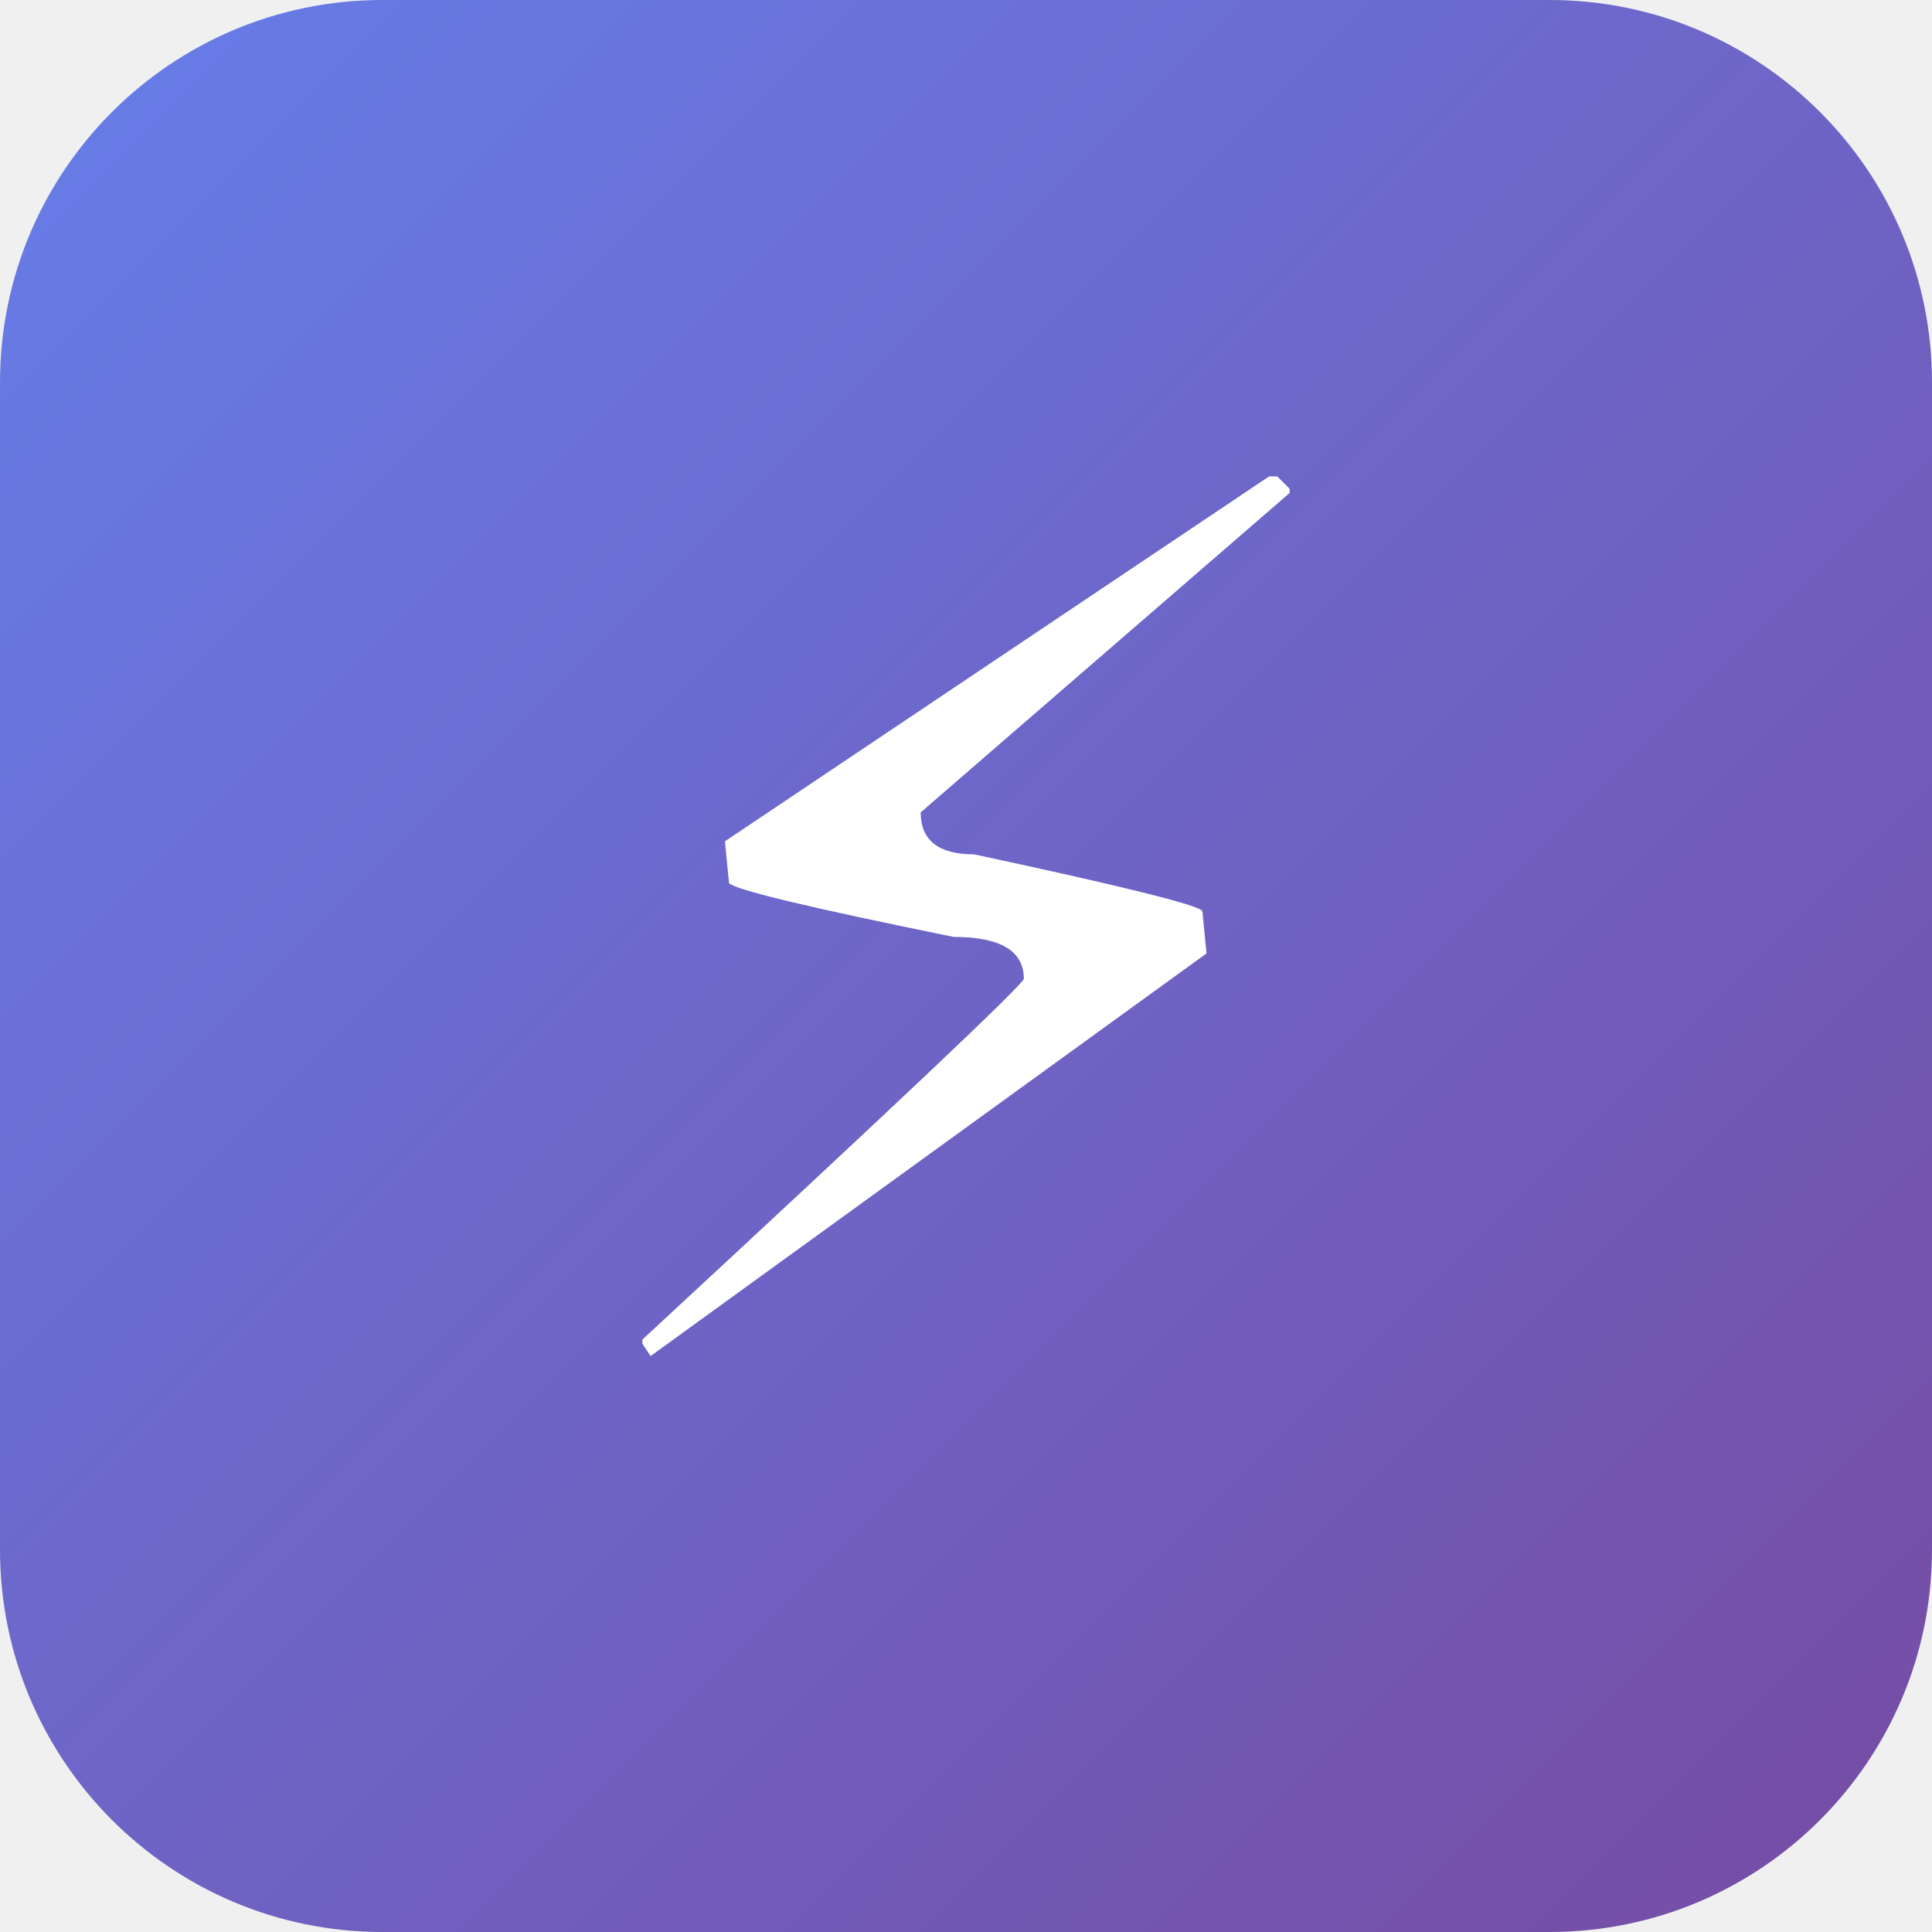
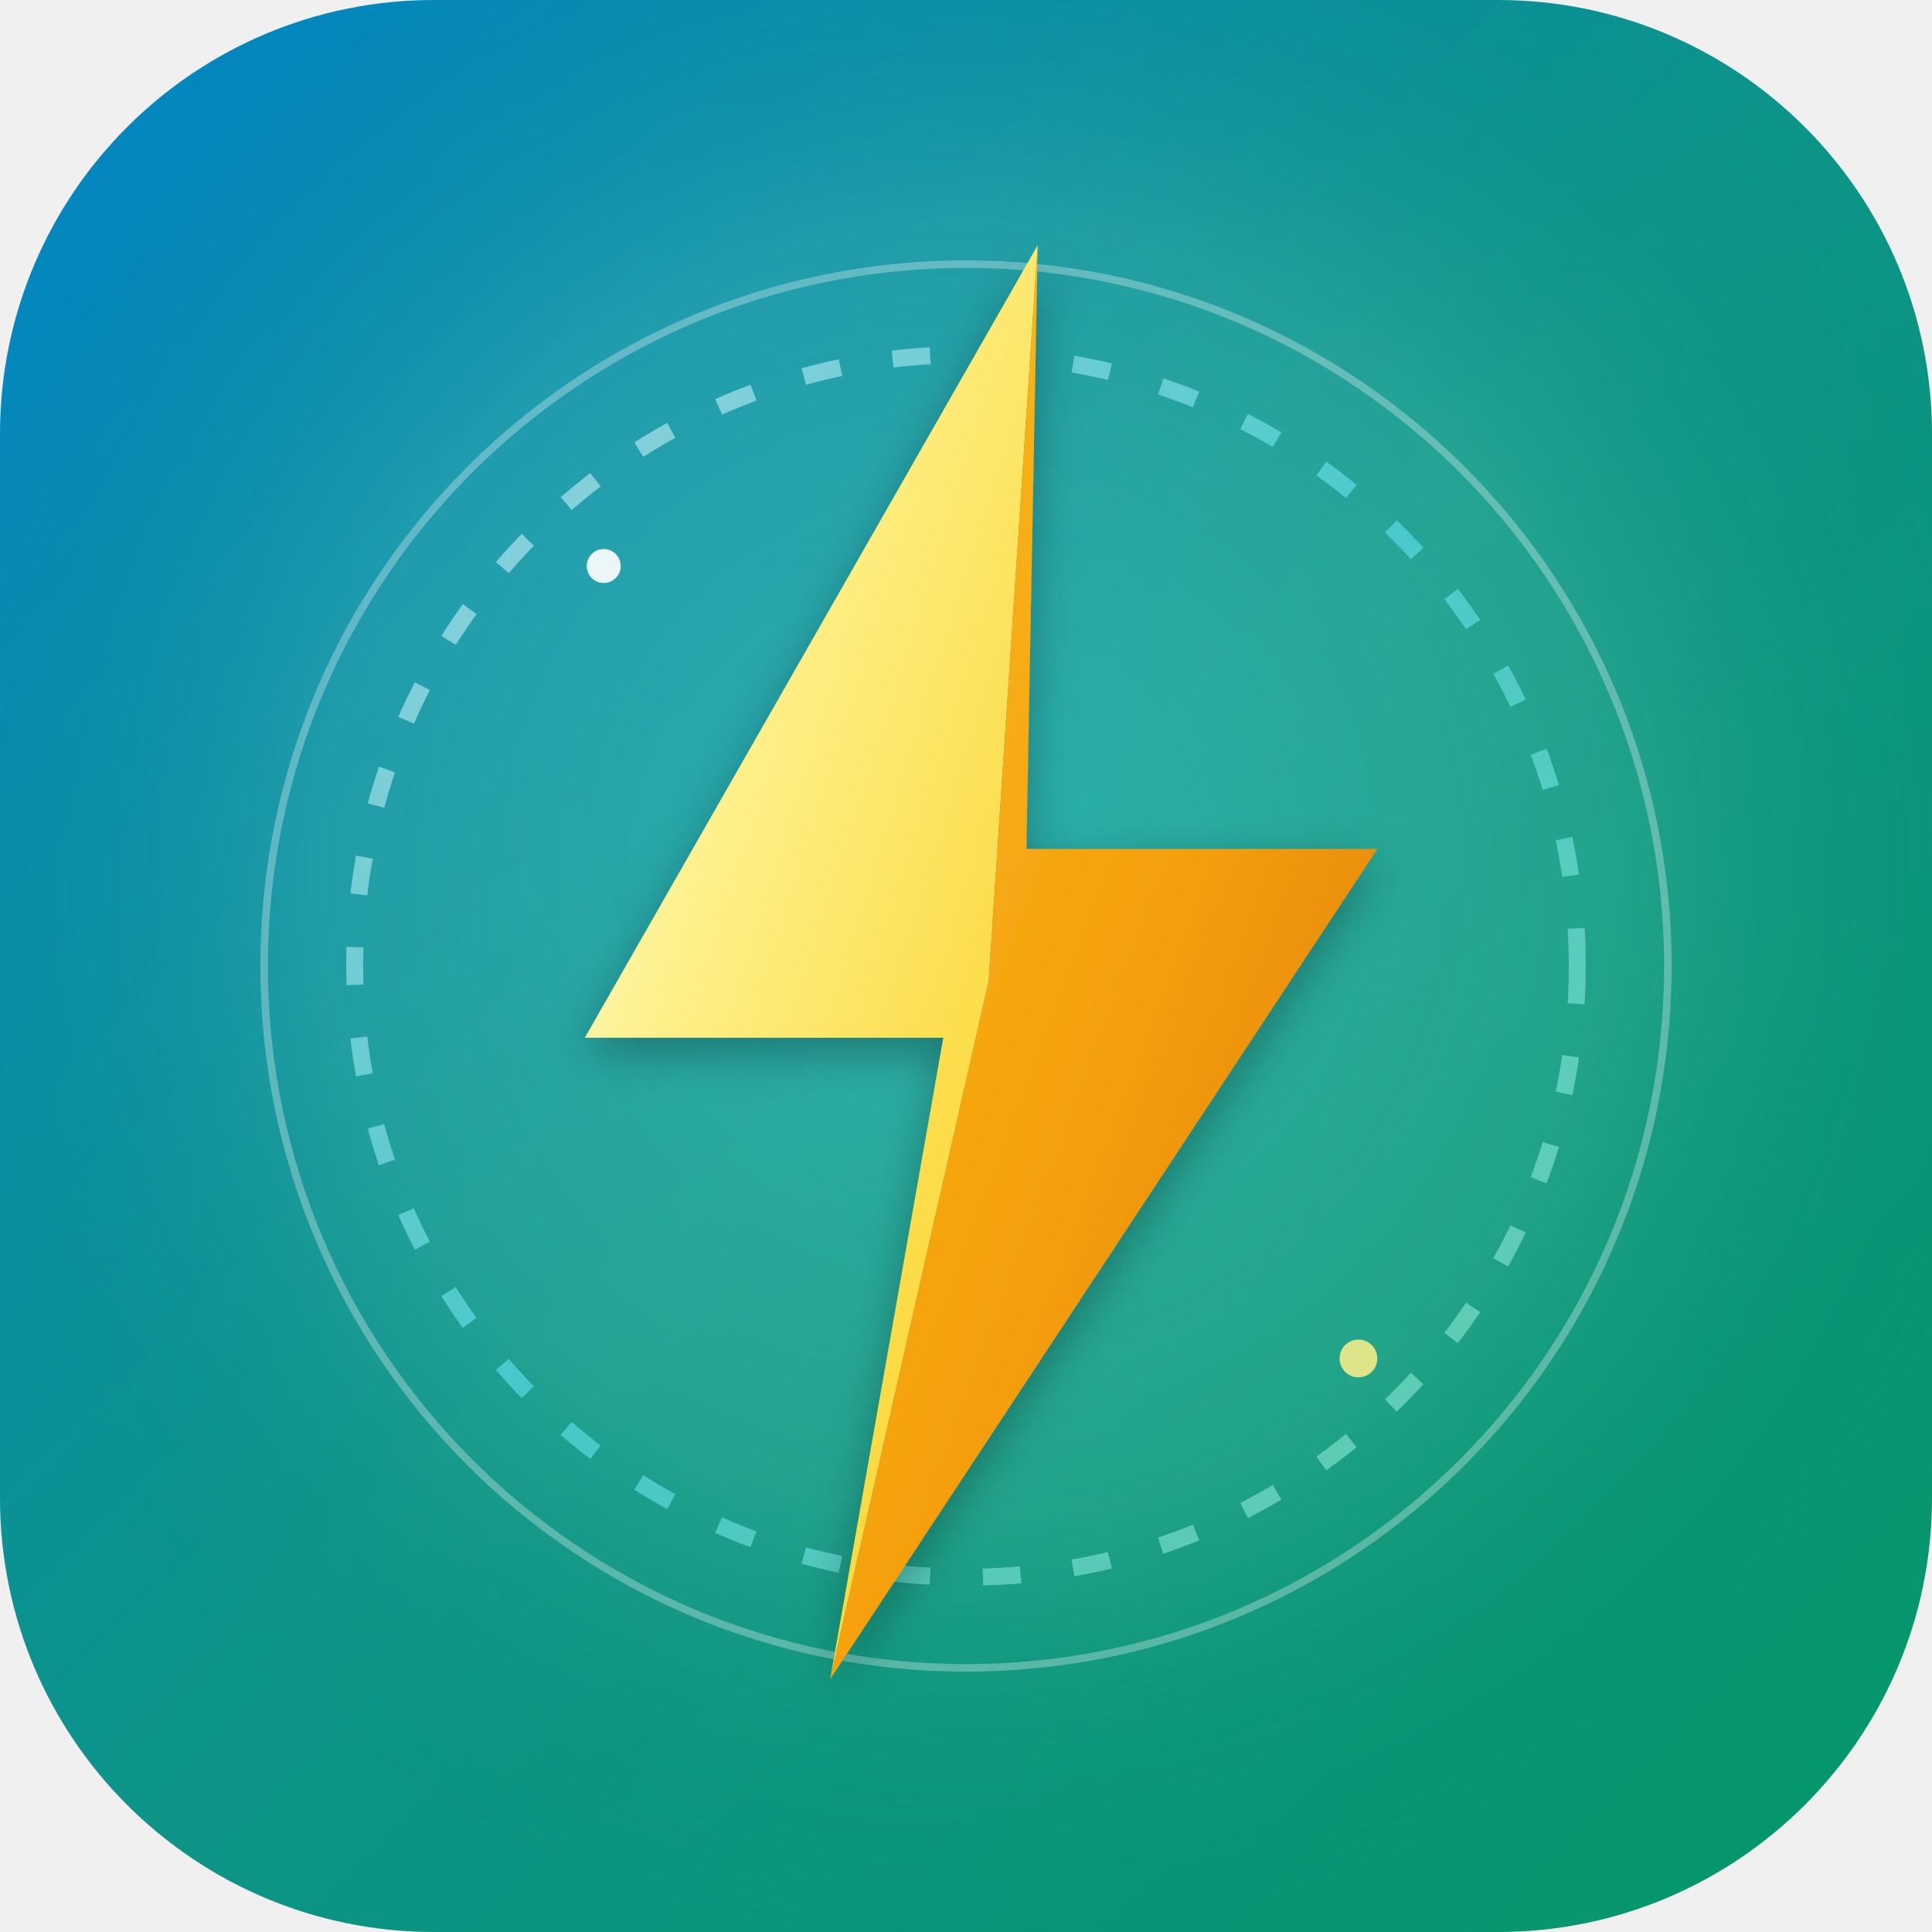
- <svg xmlns="http://www.w3.org/2000/svg" version="1.1" width="192" height="192" viewBox="0 0 192 192">
+ <svg xmlns="http://www.w3.org/2000/svg" viewBox="0 0 512 512" width="192" height="192">
  <defs>
-     <linearGradient id="bg" x1="0%" y1="0%" x2="100%" y2="100%">
-       <stop offset="0%" style="stop-color:#667eea;stop-opacity:1" />
-       <stop offset="100%" style="stop-color:#764ba2;stop-opacity:1" />
+     <linearGradient id="customBgGrad192" x1="0%" y1="0%" x2="100%" y2="100%">
+       <stop offset="0%" stop-color="#0284c7" />
+       <stop offset="50%" stop-color="#0d9488" />
+       <stop offset="100%" stop-color="#059669" />
    </linearGradient>
+     <radialGradient id="customRadialGlow192" cx="50%" cy="45%" r="55%">
+       <stop offset="0%" stop-color="#67e8f9" stop-opacity="0.32" />
+       <stop offset="60%" stop-color="#a7f3d0" stop-opacity="0.15" />
+       <stop offset="100%" stop-color="#047857" stop-opacity="0" />
+     </radialGradient>
+     <linearGradient id="customFacetLeft192" x1="0%" y1="0%" x2="100%" y2="100%">
+       <stop offset="0%" stop-color="#ffffff" />
+       <stop offset="35%" stop-color="#fef08a" />
+       <stop offset="100%" stop-color="#facc15" />
+     </linearGradient>
+     <linearGradient id="customFacetRight192" x1="0%" y1="0%" x2="100%" y2="100%">
+       <stop offset="0%" stop-color="#fbbf24" />
+       <stop offset="55%" stop-color="#f59e0b" />
+       <stop offset="100%" stop-color="#d97706" />
+     </linearGradient>
+     <linearGradient id="customRingGrad192" x1="0%" y1="0%" x2="100%" y2="100%">
+       <stop offset="0%" stop-color="#ffffff" />
+       <stop offset="50%" stop-color="#67e8f9" />
+       <stop offset="100%" stop-color="#a7f3d0" />
+     </linearGradient>
+     <filter id="customShadow192" x="-20%" y="-20%" width="140%" height="140%">
+       <feDropShadow dx="0" dy="10" stdDeviation="16" flood-color="#042f2e" flood-opacity="0.55" />
+       <feDropShadow dx="0" dy="4" stdDeviation="6" flood-color="#000000" flood-opacity="0.3" />
+     </filter>
  </defs>
-   <rect width="192" height="192" rx="38" fill="url(#bg)" />
-   <text x="96" y="135" font-size="120" text-anchor="middle" fill="white" font-family="Arial, sans-serif">⚡</text>
+   <rect width="512" height="512" rx="115" fill="url(#customBgGrad192)" />
+   <rect width="512" height="512" rx="115" fill="url(#customRadialGlow192)" />
+   <circle cx="256" cy="256" r="162" fill="none" stroke="url(#customRingGrad192)" stroke-width="4.5" stroke-dasharray="10 14" opacity="0.55" />
+   <circle cx="256" cy="256" r="186" fill="none" stroke="#ffffff" stroke-width="2" opacity="0.3" />
+   <g filter="url(#customShadow192)">
+     <polygon points="275,65 155,275 250,275 220,445 262,260 275,65" fill="url(#customFacetLeft192)" />
+     <polygon points="275,65 262,260 220,445 365,225 272,225 275,65" fill="url(#customFacetRight192)" />
+   </g>
+   <circle cx="160" cy="150" r="4.5" fill="#ffffff" opacity="0.9" />
+   <circle cx="360" cy="360" r="5" fill="#fef08a" opacity="0.85" />
</svg>
